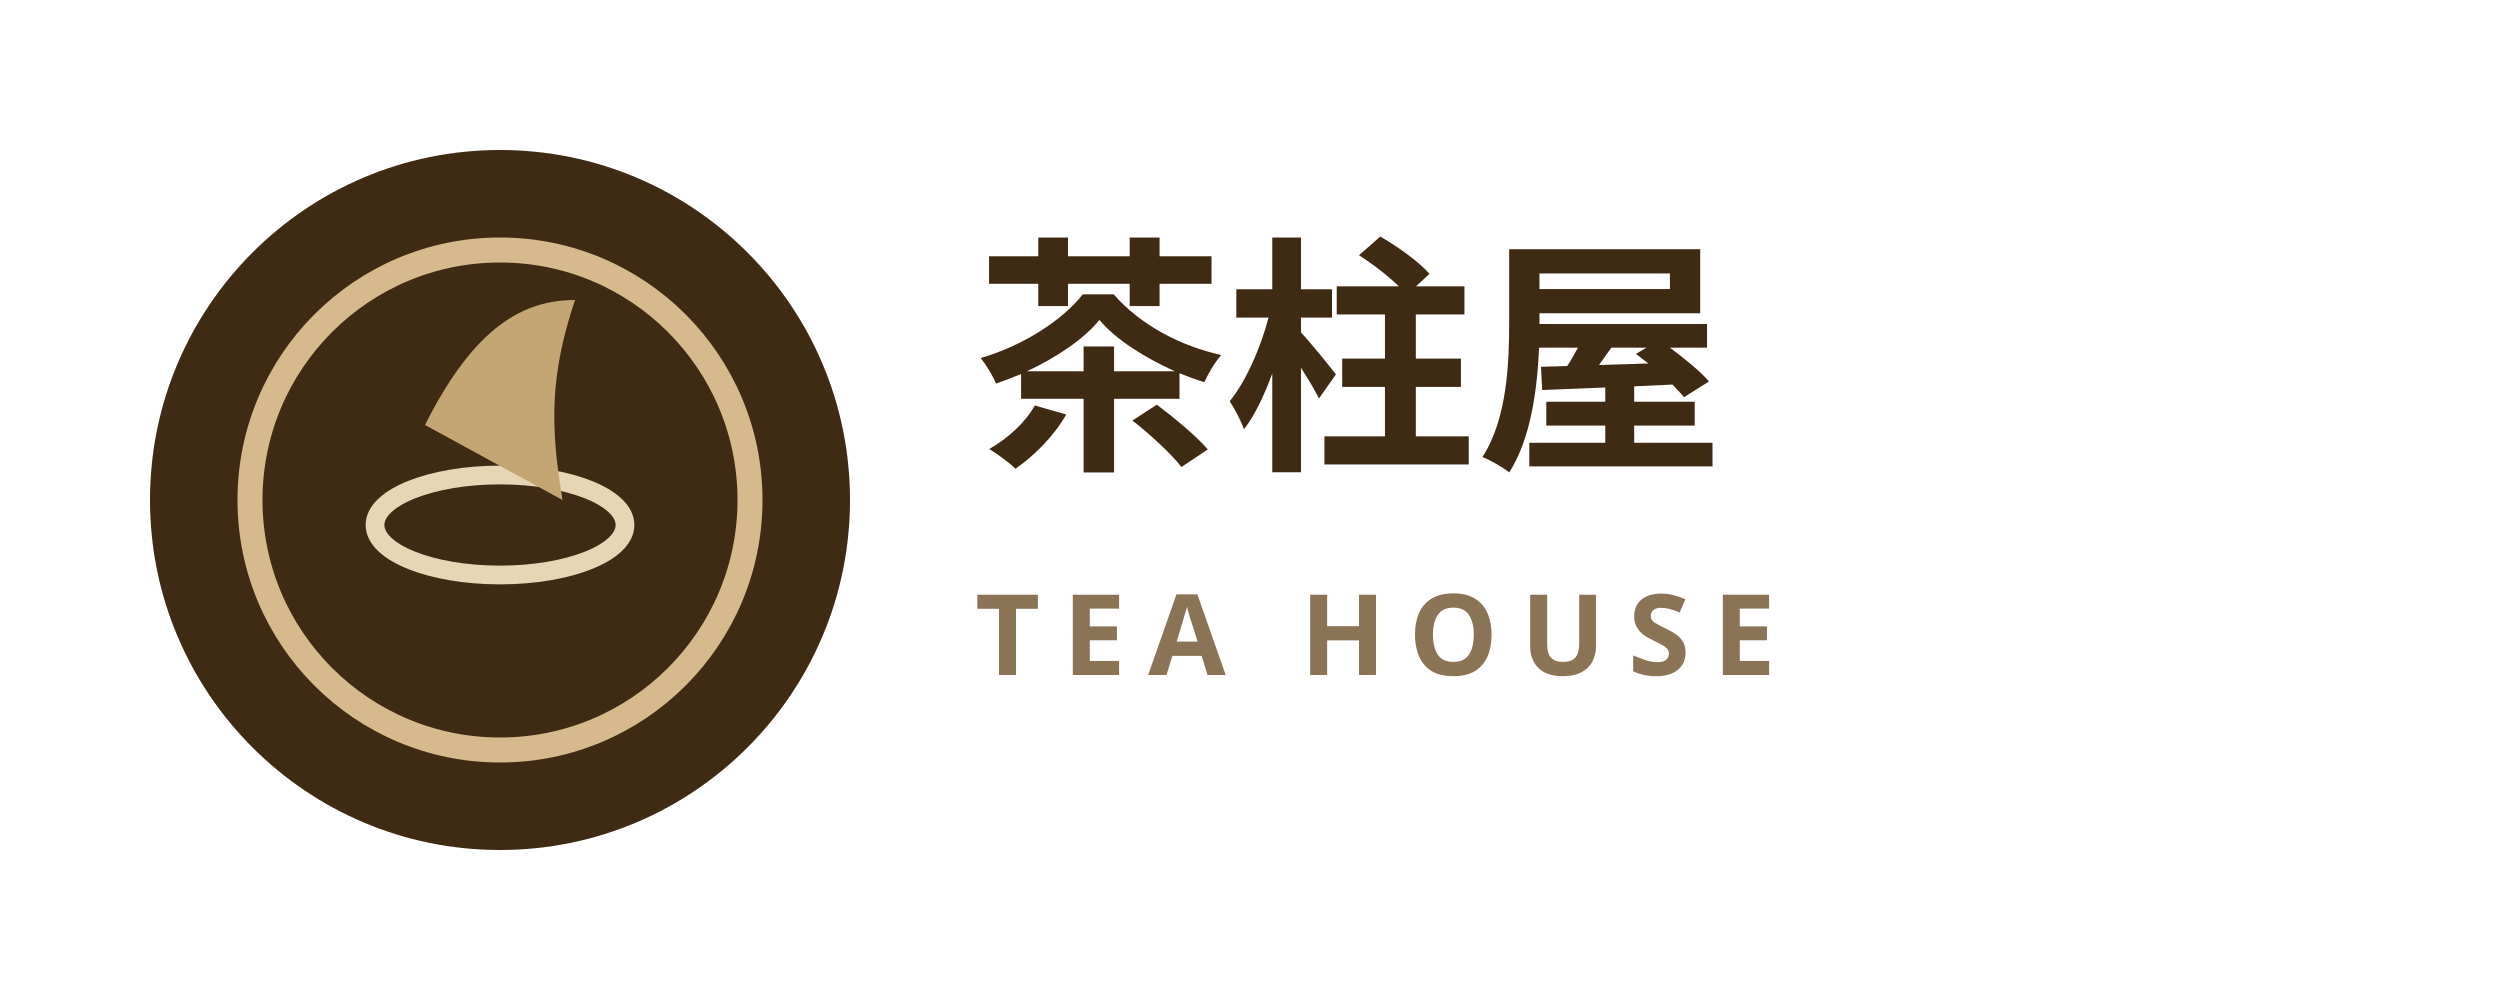
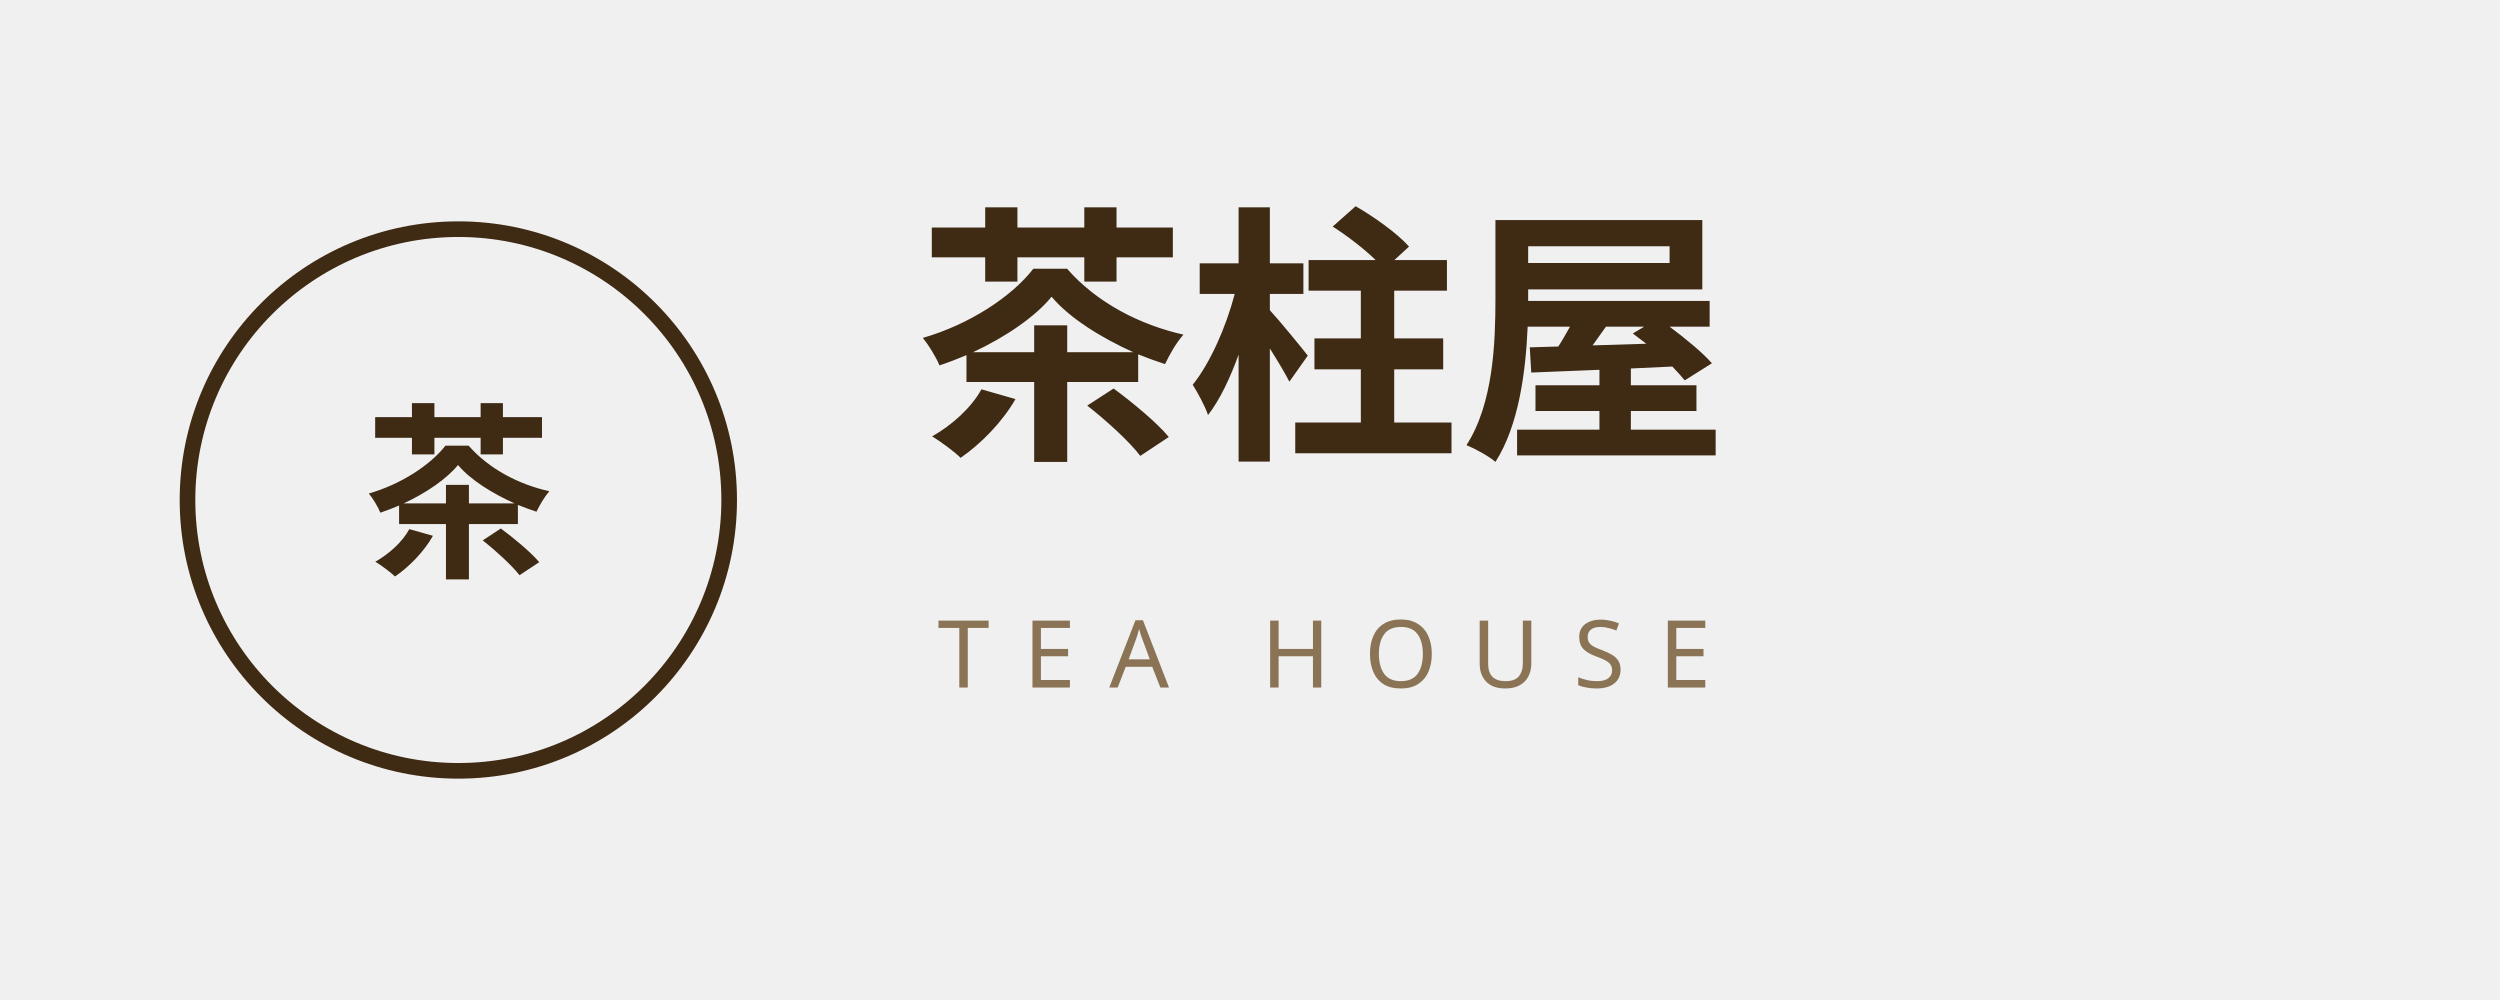
- <svg xmlns="http://www.w3.org/2000/svg" viewBox="0 0 200 80" role="img" aria-label="茶柱屋">
-   <rect width="200" height="80" fill="#fff" />
-   <circle cx="40" cy="40" r="28" fill="#3F2A14" />
-   <circle cx="40" cy="40" r="20" fill="none" stroke="#D6B98C" stroke-width="2" />
-   <ellipse cx="40" cy="42" rx="10" ry="4" fill="none" stroke="#E8D5B5" stroke-width="1.5" />
-   <path d="M34 34c4-8 8-10 12-10-2 6-2 10-1 16" fill="#C4A574" />
-   <text x="78" y="36" font-family="'Hiragino Sans','Noto Sans JP',sans-serif" font-size="20" font-weight="800" fill="#3F2A14">茶柱屋</text>
-   <text x="78" y="54" font-family="'Hiragino Sans','Noto Sans JP',sans-serif" font-size="9" font-weight="600" letter-spacing="0.2em" fill="#8B7355">TEA HOUSE</text>
+ <svg xmlns="http://www.w3.org/2000/svg" viewBox="0 0 240 96" role="img" aria-label="茶柱屋 TEA HOUSE">
+   <circle cx="44" cy="48" r="26" fill="none" stroke="#3F2A14" stroke-width="1.5" />
+   <text x="44" y="54" text-anchor="middle" font-family="'Hiragino Mincho ProN', 'Yu Mincho', serif" font-size="18" font-weight="600" fill="#3F2A14">茶</text>
+   <text x="88" y="42" font-family="'Hiragino Mincho ProN', 'Yu Mincho', serif" font-size="26" font-weight="600" fill="#3F2A14">茶柱屋</text>
+   <text x="90" y="66" font-family="'Avenir Next Condensed', 'Avenir Next', sans-serif" font-size="9" font-weight="500" letter-spacing="0.36em" fill="#8B7355">TEA HOUSE</text>
</svg>
